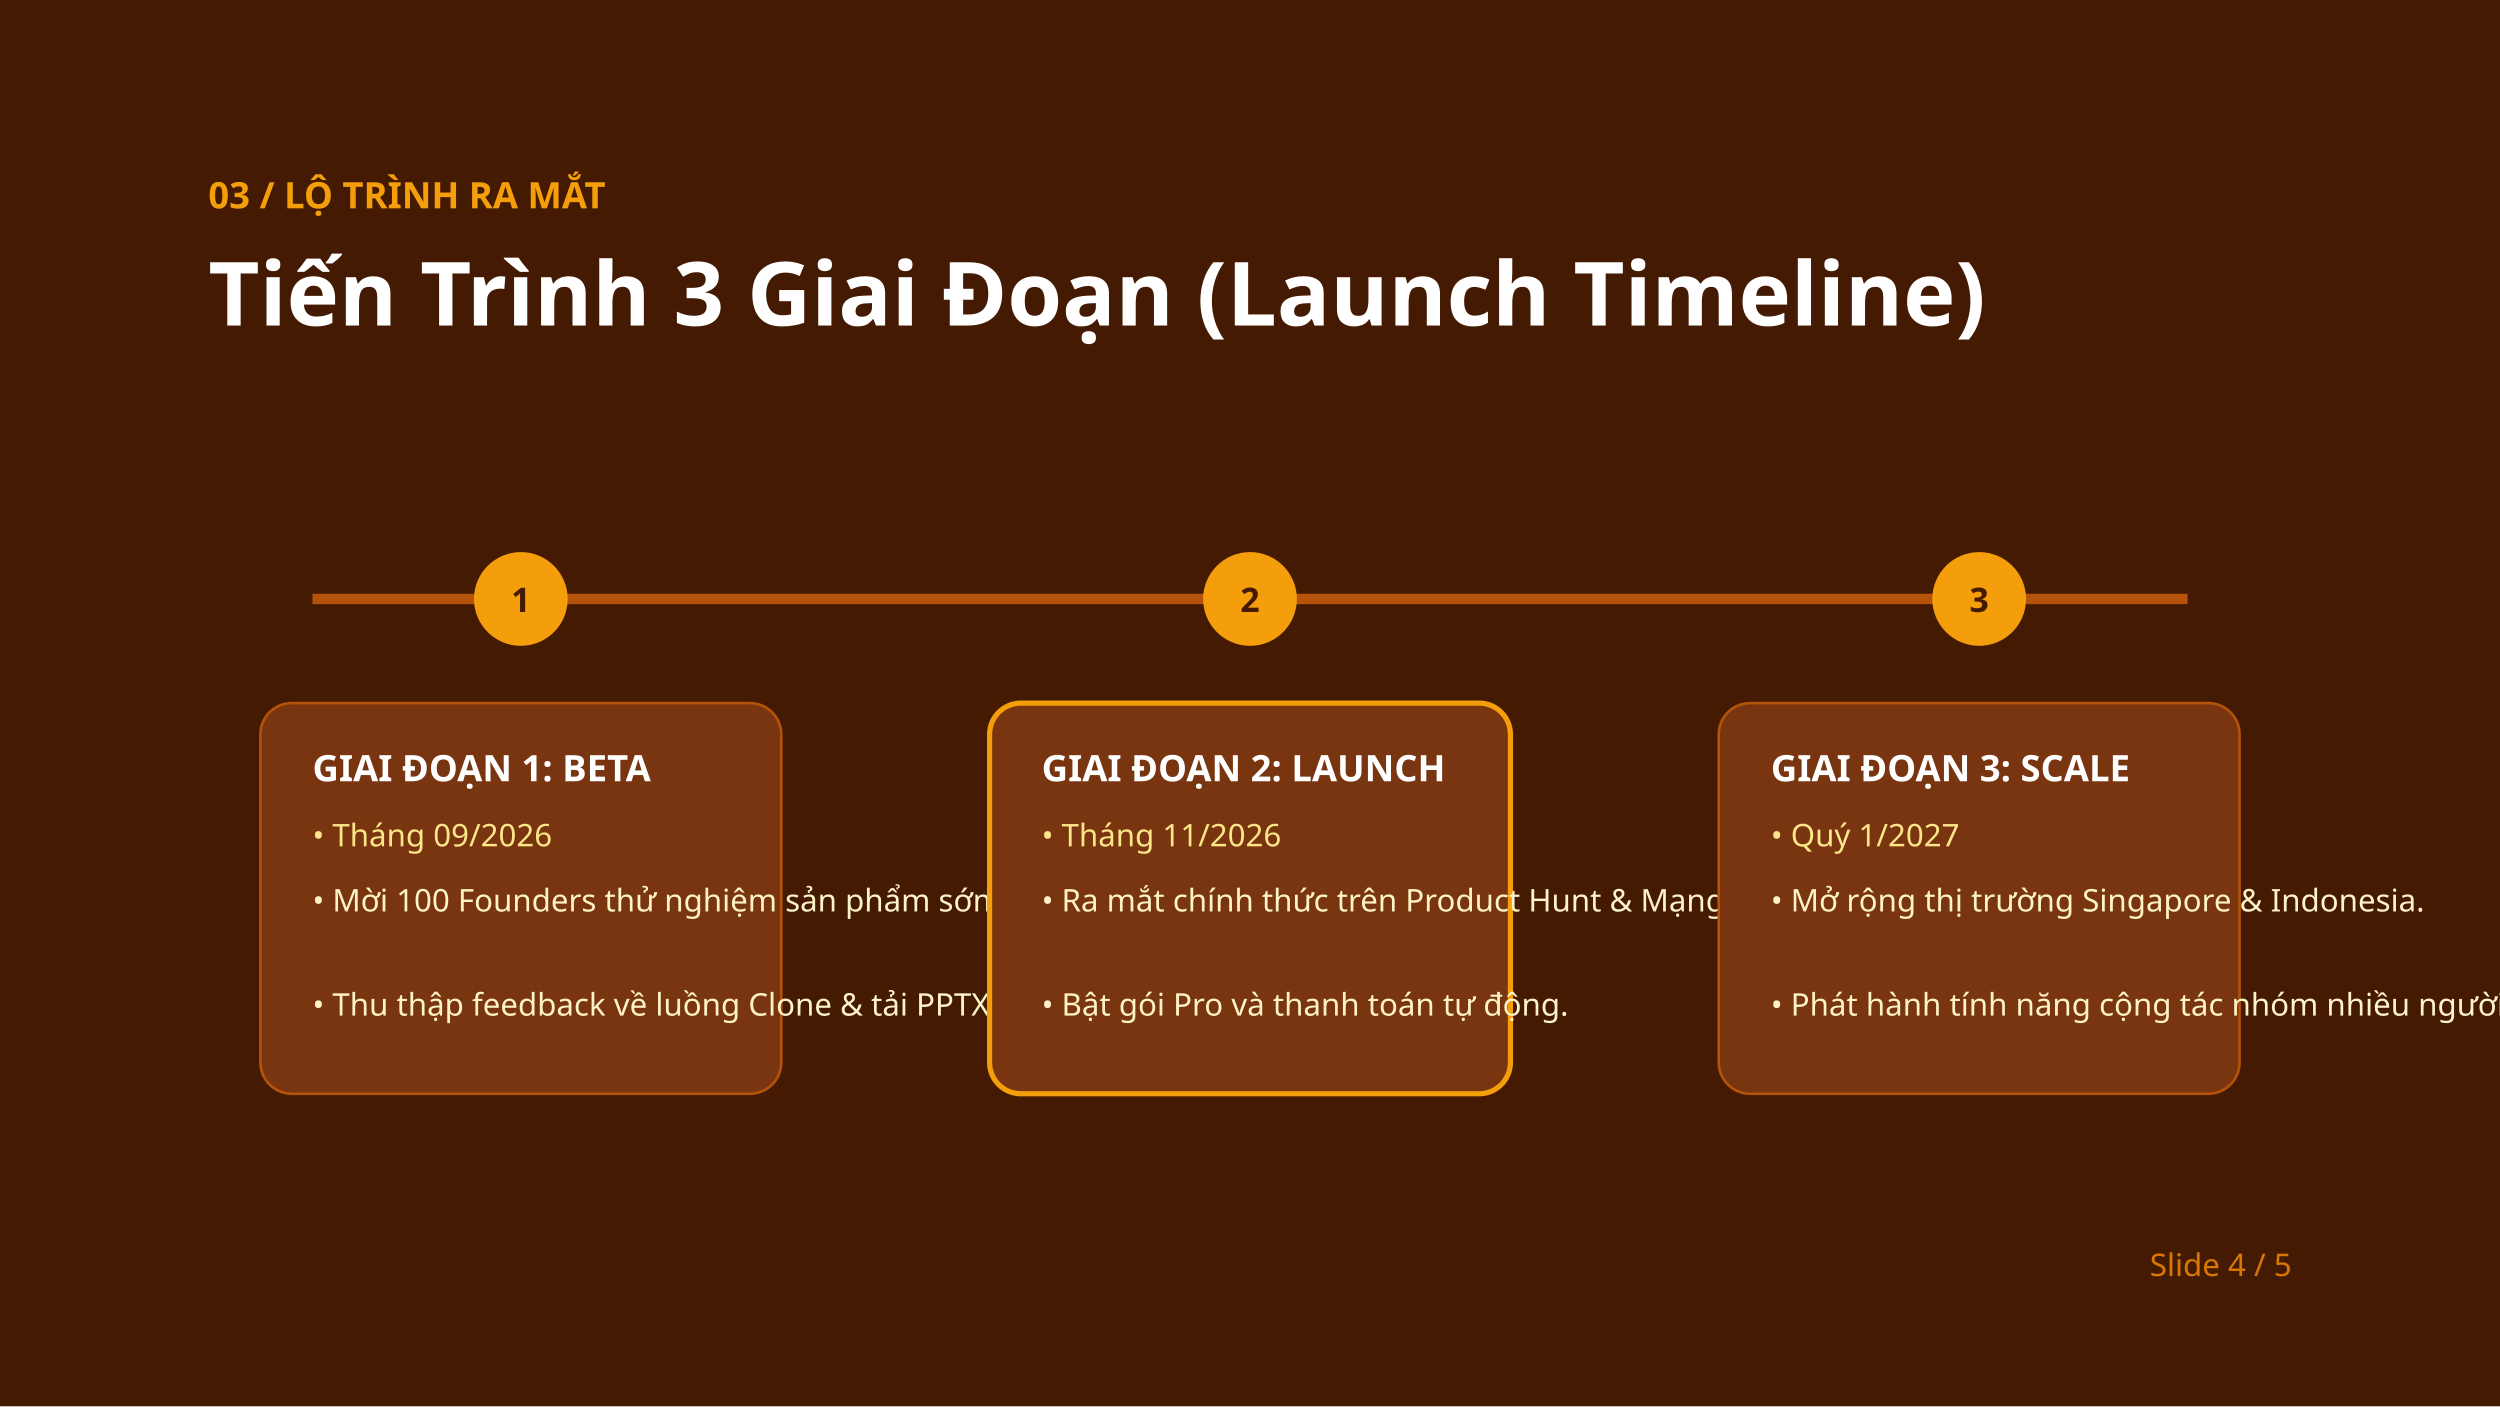
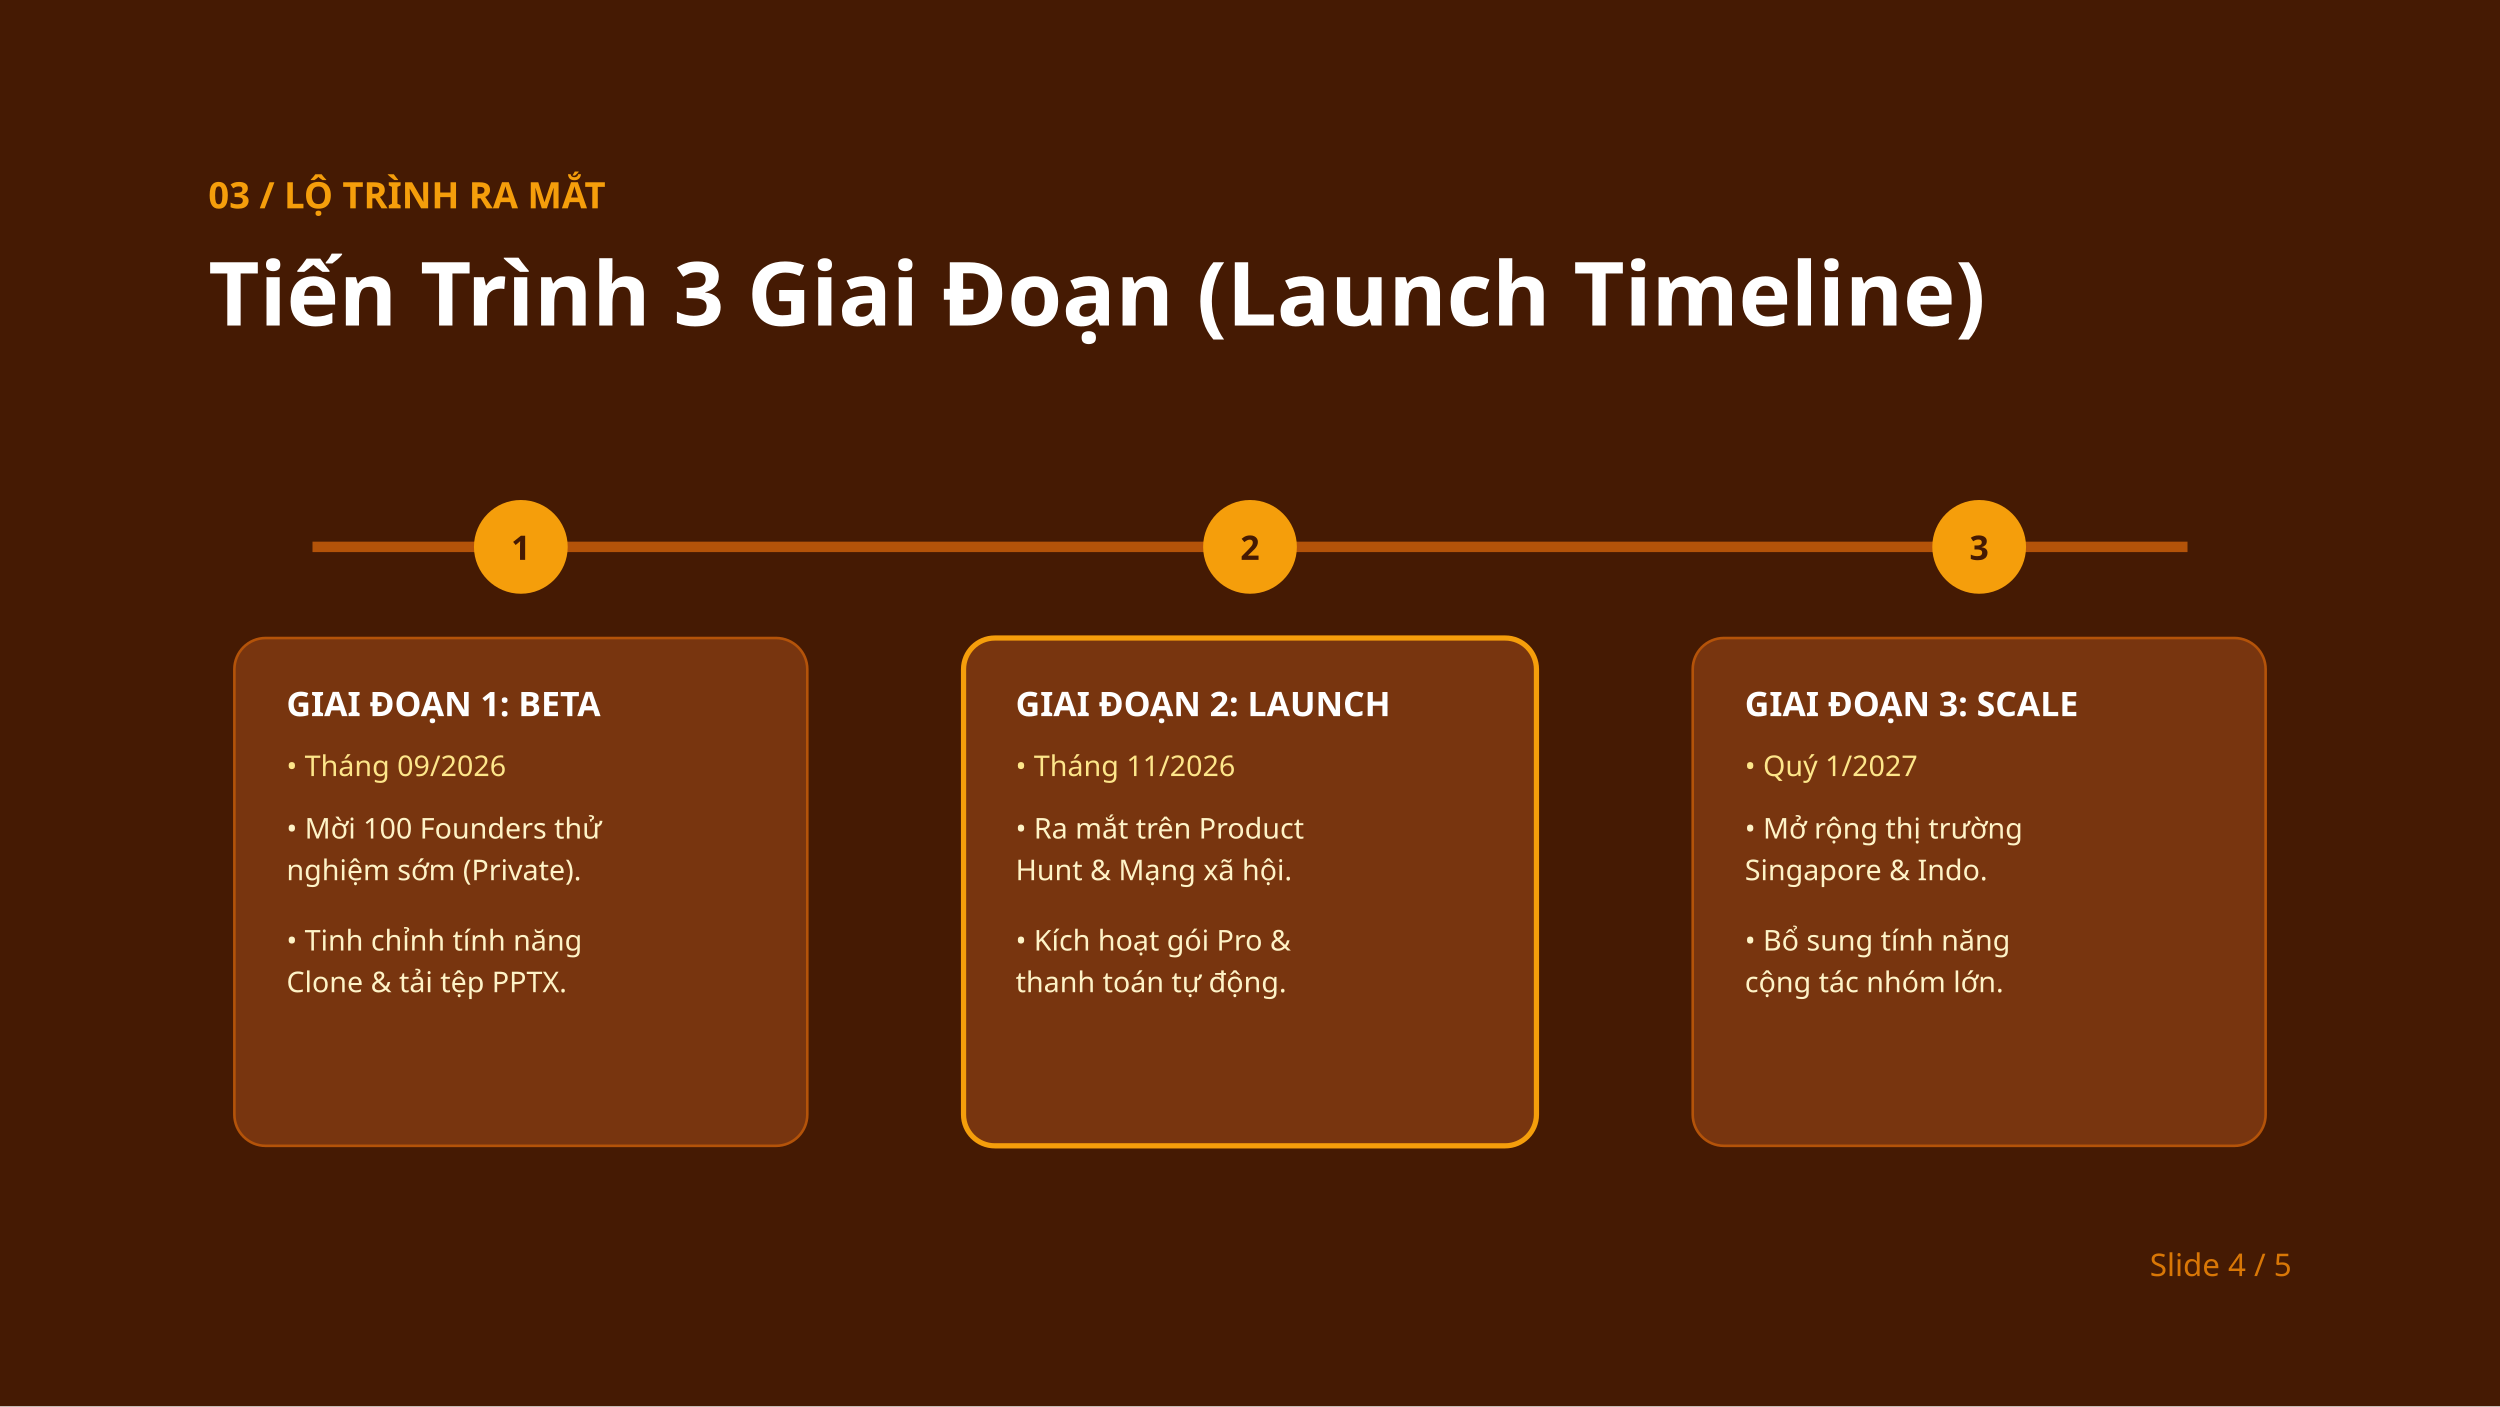
<svg xmlns="http://www.w3.org/2000/svg" viewBox="0 0 960 540" width="100%" height="100%">
  <rect width="100%" height="100%" fill="#451a03" />
  <text x="80" y="80" font-size="14" font-family="sans-serif" font-weight="bold" fill="#f59e0b">03 / LỘ TRÌNH RA MẮT</text>
  <text x="80" y="125" font-size="34" font-family="sans-serif" font-weight="800" fill="#ffffff">Tiến Trình 3 Giai Đoạn (Launch Timeline)</text>
-   <line x1="120" y1="230" x2="840" y2="230" stroke="#b45309" stroke-width="4" />
-   <circle cx="200" cy="230" r="18" fill="#f59e0b" />
-   <text x="200" y="235" font-size="13" font-family="sans-serif" font-weight="bold" fill="#451a03" text-anchor="middle">1</text>
-   <rect x="100" y="270" width="200" height="150" rx="12" fill="#78350f" stroke="#b45309" stroke-width="1" />
-   <text x="120" y="300" font-size="14" font-family="sans-serif" font-weight="bold" fill="#ffffff">GIAI ĐOẠN 1: BETA</text>
-   <text x="120" y="325" font-size="12" font-family="sans-serif" fill="#fde68a">• Tháng 09/2026</text>
-   <text x="120" y="350" font-size="12" font-family="sans-serif" fill="#fef3c7">• Mời 100 Founders thử nghiệm sản phẩm sớm (Private Access).</text>
-   <text x="120" y="390" font-size="12" font-family="sans-serif" fill="#fef3c7">• Thu thập feedback về luồng Clone &amp; tải PPTX.</text>
-   <circle cx="480" cy="230" r="18" fill="#f59e0b" />
-   <text x="480" y="235" font-size="13" font-family="sans-serif" font-weight="bold" fill="#451a03" text-anchor="middle">2</text>
-   <rect x="380" y="270" width="200" height="150" rx="12" fill="#78350f" stroke="#f59e0b" stroke-width="2" />
-   <text x="400" y="300" font-size="14" font-family="sans-serif" font-weight="bold" fill="#ffffff">GIAI ĐOẠN 2: LAUNCH</text>
-   <text x="400" y="325" font-size="12" font-family="sans-serif" fill="#fde68a">• Tháng 11/2026</text>
-   <text x="400" y="350" font-size="12" font-family="sans-serif" fill="#fef3c7">• Ra mắt chính thức trên Product Hunt &amp; Mạng xã hội.</text>
-   <text x="400" y="390" font-size="12" font-family="sans-serif" fill="#fef3c7">• Bật gói Pro và thanh toán tự động.</text>
-   <circle cx="760" cy="230" r="18" fill="#f59e0b" />
-   <text x="760" y="235" font-size="13" font-family="sans-serif" font-weight="bold" fill="#451a03" text-anchor="middle">3</text>
-   <rect x="660" y="270" width="200" height="150" rx="12" fill="#78350f" stroke="#b45309" stroke-width="1" />
-   <text x="680" y="300" font-size="14" font-family="sans-serif" font-weight="bold" fill="#ffffff">GIAI ĐOẠN 3: SCALE</text>
-   <text x="680" y="325" font-size="12" font-family="sans-serif" fill="#fde68a">• Quý 1/2027</text>
-   <text x="680" y="350" font-size="12" font-family="sans-serif" fill="#fef3c7">• Mở rộng thị trường Singapore &amp; Indonesia.</text>
-   <text x="680" y="390" font-size="12" font-family="sans-serif" fill="#fef3c7">• Phát hành tính năng cộng tác nhóm nhiều người cùng lúc.</text>
+   <line x1="120" y1="210" x2="840" y2="210" stroke="#b45309" stroke-width="4" />
+   <circle cx="200" cy="210" r="18" fill="#f59e0b" />
+   <text x="200" y="215" font-size="13" font-family="sans-serif" font-weight="bold" fill="#451a03" text-anchor="middle">1</text>
+   <rect x="90" y="245" width="220" height="195" rx="12" fill="#78350f" stroke="#b45309" stroke-width="1" />
+   <text x="110" y="275" font-size="13" font-family="sans-serif" font-weight="bold" fill="#ffffff">GIAI ĐOẠN 1: BETA</text>
+   <text x="110" y="298" font-size="11" font-family="sans-serif" fill="#fde68a">• Tháng 09/2026</text>
+   <text x="110" y="322" font-size="11" font-family="sans-serif" fill="#fef3c7">
+     <tspan x="110" dy="0">• Mời 100 Founders thử</tspan>
+     <tspan x="110" dy="16">nghiệm sớm (Private).</tspan>
+   </text>
+   <text x="110" y="365" font-size="11" font-family="sans-serif" fill="#fef3c7">
+     <tspan x="110" dy="0">• Tinh chỉnh tính năng</tspan>
+     <tspan x="110" dy="16">Clone &amp; tải tệp PPTX.</tspan>
+   </text>
+   <circle cx="480" cy="210" r="18" fill="#f59e0b" />
+   <text x="480" y="215" font-size="13" font-family="sans-serif" font-weight="bold" fill="#451a03" text-anchor="middle">2</text>
+   <rect x="370" y="245" width="220" height="195" rx="12" fill="#78350f" stroke="#f59e0b" stroke-width="2" />
+   <text x="390" y="275" font-size="13" font-family="sans-serif" font-weight="bold" fill="#ffffff">GIAI ĐOẠN 2: LAUNCH</text>
+   <text x="390" y="298" font-size="11" font-family="sans-serif" fill="#fde68a">• Tháng 11/2026</text>
+   <text x="390" y="322" font-size="11" font-family="sans-serif" fill="#fef3c7">
+     <tspan x="390" dy="0">• Ra mắt trên Product</tspan>
+     <tspan x="390" dy="16">Hunt &amp; Mạng xã hội.</tspan>
+   </text>
+   <text x="390" y="365" font-size="11" font-family="sans-serif" fill="#fef3c7">
+     <tspan x="390" dy="0">• Kích hoạt gói Pro &amp;</tspan>
+     <tspan x="390" dy="16">thanh toán tự động.</tspan>
+   </text>
+   <circle cx="760" cy="210" r="18" fill="#f59e0b" />
+   <text x="760" y="215" font-size="13" font-family="sans-serif" font-weight="bold" fill="#451a03" text-anchor="middle">3</text>
+   <rect x="650" y="245" width="220" height="195" rx="12" fill="#78350f" stroke="#b45309" stroke-width="1" />
+   <text x="670" y="275" font-size="13" font-family="sans-serif" font-weight="bold" fill="#ffffff">GIAI ĐOẠN 3: SCALE</text>
+   <text x="670" y="298" font-size="11" font-family="sans-serif" fill="#fde68a">• Quý 1/2027</text>
+   <text x="670" y="322" font-size="11" font-family="sans-serif" fill="#fef3c7">
+     <tspan x="670" dy="0">• Mở rộng thị trường</tspan>
+     <tspan x="670" dy="16">Singapore &amp; Indo.</tspan>
+   </text>
+   <text x="670" y="365" font-size="11" font-family="sans-serif" fill="#fef3c7">
+     <tspan x="670" dy="0">• Bổ sung tính năng</tspan>
+     <tspan x="670" dy="16">cộng tác nhóm lớn.</tspan>
+   </text>
  <text x="880" y="490" font-size="12" font-family="sans-serif" fill="#d97706" text-anchor="end">Slide 4 / 5</text>
</svg>
